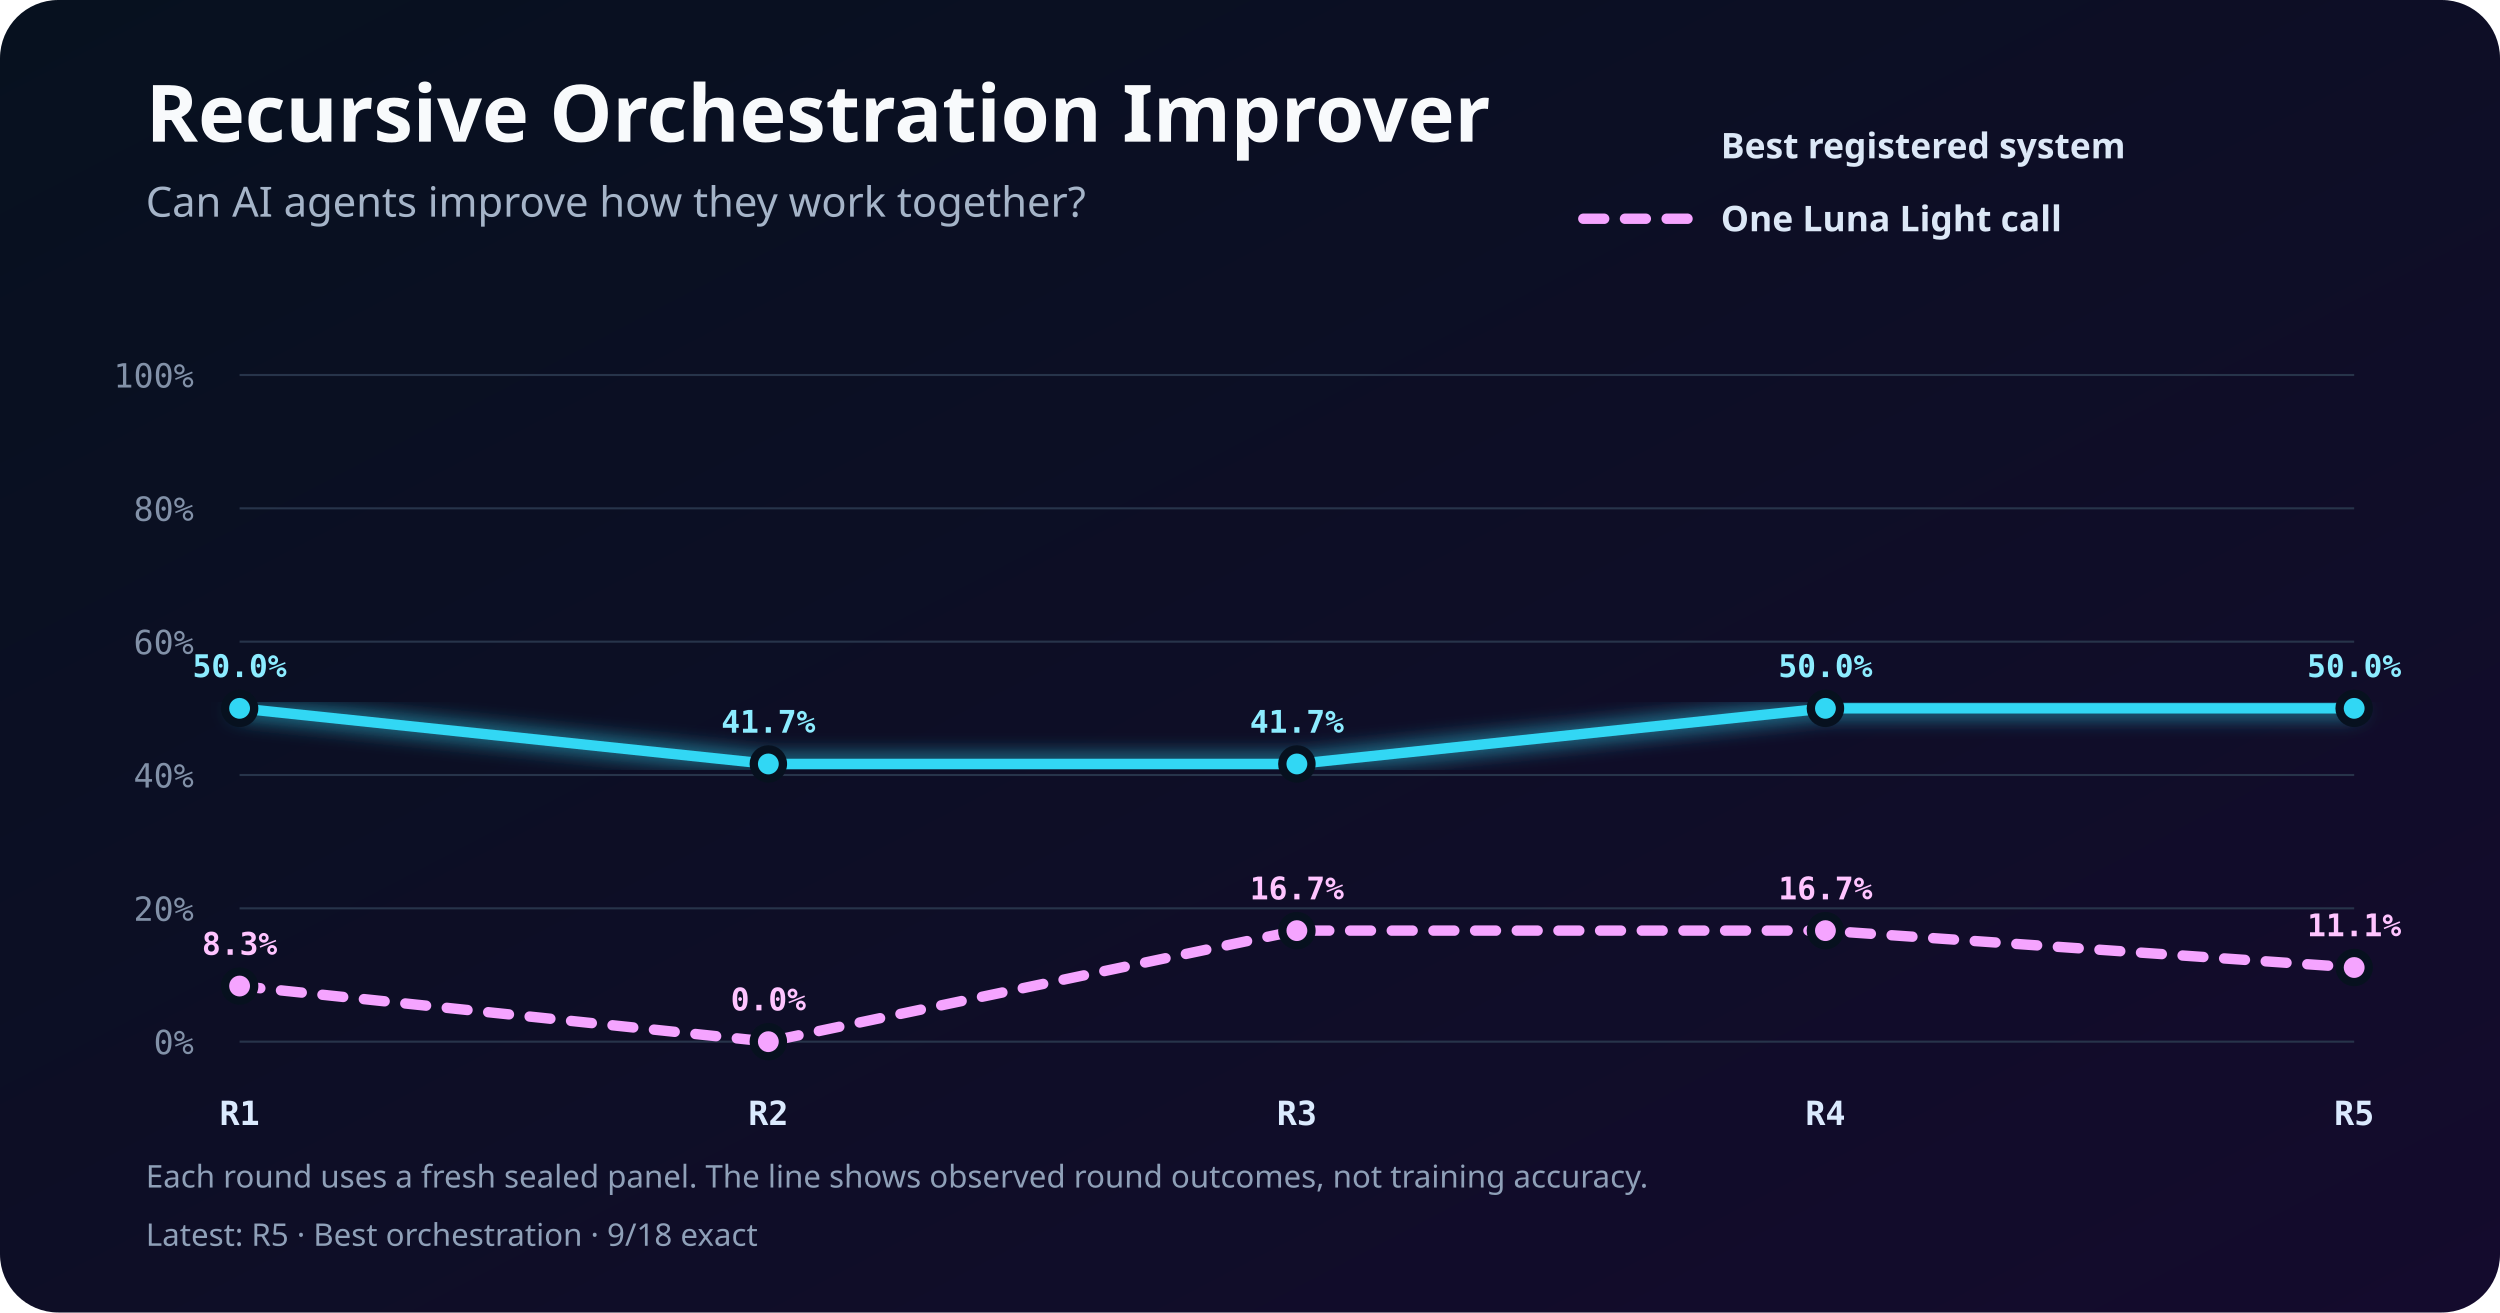
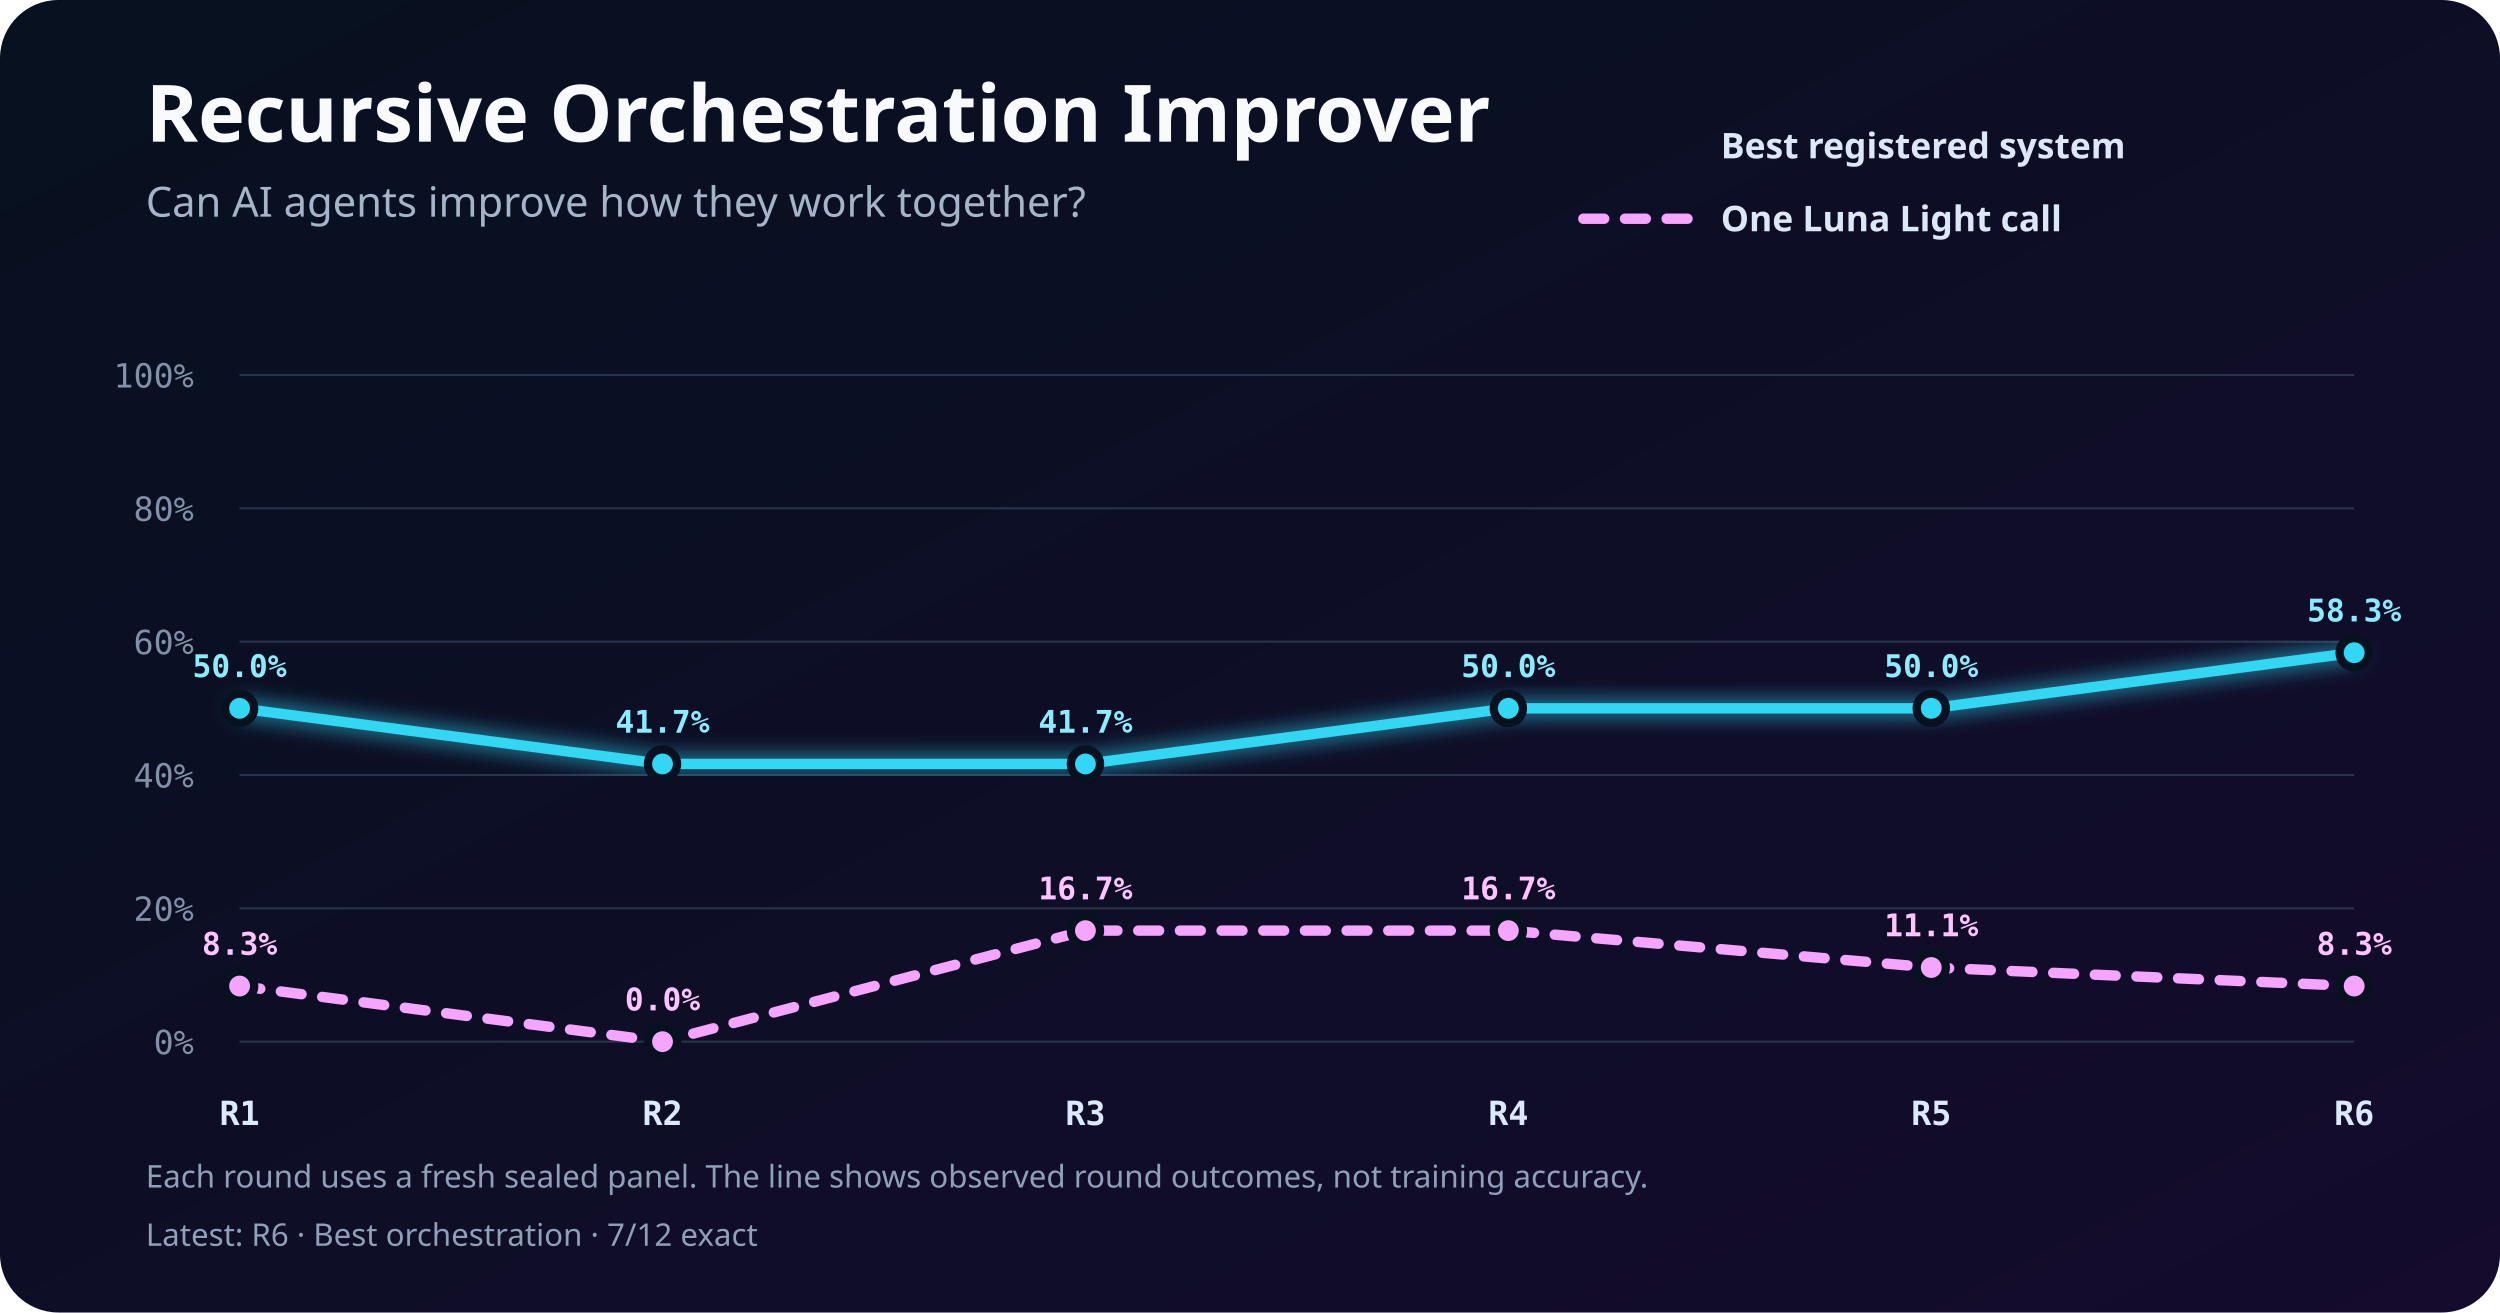
<svg xmlns="http://www.w3.org/2000/svg" width="1200" height="630" viewBox="0 0 1200 630" role="img" aria-labelledby="title desc">
  <defs>
    <linearGradient id="bg" x1="0" y1="0" x2="1" y2="1">
      <stop stop-color="#07111f" />
      <stop offset="1" stop-color="#140b2d" />
    </linearGradient>
    <filter id="glow">
      <feGaussianBlur stdDeviation="5" result="b" />
      <feMerge>
        <feMergeNode in="b" />
        <feMergeNode in="SourceGraphic" />
      </feMerge>
    </filter>
  </defs>
  <style>
  .title{font:700 38px ui-sans-serif,system-ui;fill:#f8fafc} .subtitle{font:500 20px ui-sans-serif,system-ui;fill:#a5b4c8}
  .grid{stroke:#27344a;stroke-width:1} .axis{font:500 16px ui-monospace,SFMono-Regular,monospace;fill:#8291a8} .strong{fill:#dbeafe;font-weight:700}
  .line{fill:none;stroke-width:5;stroke-linejoin:round;stroke-linecap:round} .line.winner{stroke:#31d7f4;filter:url(#glow)} .line.direct{stroke:#f5a4ff;stroke-dasharray:10 10}
  .dot{stroke:#07111f;stroke-width:4} .dot.winner{fill:#31d7f4} .dot.direct{fill:#f5a4ff}
  .value{font:700 15px ui-monospace,SFMono-Regular,monospace} .value.winner{fill:#8cecff} .value.direct{fill:#ffc4ff}
  .legend{font:600 17px ui-sans-serif,system-ui;fill:#dce8f7} .note{font:500 15px ui-sans-serif,system-ui;fill:#8fa0b8}
</style>
  <rect width="1200" height="630" rx="28" fill="url(#bg)" />
  <text x="70" y="68" class="title">Recursive Orchestration Improver</text>
  <text x="70" y="104" class="subtitle">Can AI agents improve how they work together?</text>
  <line x1="760" y1="70" x2="810" y2="70" class="line winner" />
  <text x="826" y="76" class="legend">Best registered system</text>
  <line x1="760" y1="105" x2="810" y2="105" class="line direct" />
  <text x="826" y="111" class="legend">One Luna Light call</text>
  <line x1="115" y1="500.0" x2="1130" y2="500.0" class="grid" />
  <text x="93" y="506.0" text-anchor="end" class="axis">0%</text>
  <line x1="115" y1="436.0" x2="1130" y2="436.0" class="grid" />
  <text x="93" y="442.0" text-anchor="end" class="axis">20%</text>
  <line x1="115" y1="372.0" x2="1130" y2="372.0" class="grid" />
  <text x="93" y="378.0" text-anchor="end" class="axis">40%</text>
  <line x1="115" y1="308.0" x2="1130" y2="308.0" class="grid" />
  <text x="93" y="314.0" text-anchor="end" class="axis">60%</text>
  <line x1="115" y1="244.0" x2="1130" y2="244.0" class="grid" />
  <text x="93" y="250.0" text-anchor="end" class="axis">80%</text>
  <line x1="115" y1="180.0" x2="1130" y2="180.0" class="grid" />
  <text x="93" y="186.0" text-anchor="end" class="axis">100%</text>
-   <polyline points="115.0,340.0 368.8,366.7 622.5,366.7 876.2,340.0 1130.0,340.0" class="line winner" />
-   <polyline points="115.0,473.3 368.8,500.0 622.5,446.7 876.2,446.7 1130.0,464.4" class="line direct" />
+   <polyline points="115.0,340.0 318.0,366.7 521.0,366.7 724.0,340.0 927.0,340.0 1130.0,313.3" class="line winner" />
+   <polyline points="115.0,473.3 318.0,500.0 521.0,446.7 724.0,446.7 927.0,464.4 1130.0,473.3" class="line direct" />
  <circle cx="115.0" cy="340.0" r="7" class="dot winner" />
  <text x="115.0" y="325.0" text-anchor="middle" class="value winner">50.0%</text>
  <circle cx="115.0" cy="473.3" r="7" class="dot direct" />
  <text x="115.0" y="458.3" text-anchor="middle" class="value direct">8.3%</text>
-   <circle cx="368.8" cy="366.7" r="7" class="dot winner" />
-   <text x="368.8" y="351.7" text-anchor="middle" class="value winner">41.7%</text>
-   <circle cx="368.8" cy="500.0" r="7" class="dot direct" />
-   <text x="368.8" y="485.0" text-anchor="middle" class="value direct">0.0%</text>
-   <circle cx="622.5" cy="366.7" r="7" class="dot winner" />
-   <text x="622.5" y="351.7" text-anchor="middle" class="value winner">41.7%</text>
-   <circle cx="622.5" cy="446.7" r="7" class="dot direct" />
-   <text x="622.5" y="431.7" text-anchor="middle" class="value direct">16.7%</text>
-   <circle cx="876.2" cy="340.0" r="7" class="dot winner" />
-   <text x="876.2" y="325.0" text-anchor="middle" class="value winner">50.0%</text>
-   <circle cx="876.2" cy="446.7" r="7" class="dot direct" />
-   <text x="876.2" y="431.7" text-anchor="middle" class="value direct">16.7%</text>
-   <circle cx="1130.0" cy="340.0" r="7" class="dot winner" />
-   <text x="1130.0" y="325.0" text-anchor="middle" class="value winner">50.0%</text>
-   <circle cx="1130.0" cy="464.4" r="7" class="dot direct" />
-   <text x="1130.0" y="449.4" text-anchor="middle" class="value direct">11.1%</text>
+   <circle cx="318.0" cy="366.7" r="7" class="dot winner" />
+   <text x="318.0" y="351.7" text-anchor="middle" class="value winner">41.7%</text>
+   <circle cx="318.0" cy="500.0" r="7" class="dot direct" />
+   <text x="318.0" y="485.0" text-anchor="middle" class="value direct">0.0%</text>
+   <circle cx="521.0" cy="366.7" r="7" class="dot winner" />
+   <text x="521.0" y="351.7" text-anchor="middle" class="value winner">41.7%</text>
+   <circle cx="521.0" cy="446.7" r="7" class="dot direct" />
+   <text x="521.0" y="431.7" text-anchor="middle" class="value direct">16.7%</text>
+   <circle cx="724.0" cy="340.0" r="7" class="dot winner" />
+   <text x="724.0" y="325.0" text-anchor="middle" class="value winner">50.0%</text>
+   <circle cx="724.0" cy="446.7" r="7" class="dot direct" />
+   <text x="724.0" y="431.7" text-anchor="middle" class="value direct">16.7%</text>
+   <circle cx="927.0" cy="340.0" r="7" class="dot winner" />
+   <text x="927.0" y="325.0" text-anchor="middle" class="value winner">50.0%</text>
+   <circle cx="927.0" cy="464.4" r="7" class="dot direct" />
+   <text x="927.0" y="449.4" text-anchor="middle" class="value direct">11.1%</text>
+   <circle cx="1130.0" cy="313.3" r="7" class="dot winner" />
+   <text x="1130.0" y="298.3" text-anchor="middle" class="value winner">58.3%</text>
+   <circle cx="1130.0" cy="473.3" r="7" class="dot direct" />
+   <text x="1130.0" y="458.3" text-anchor="middle" class="value direct">8.3%</text>
  <text x="115.0" y="540" text-anchor="middle" class="axis strong">R1</text>
-   <text x="368.8" y="540" text-anchor="middle" class="axis strong">R2</text>
-   <text x="622.5" y="540" text-anchor="middle" class="axis strong">R3</text>
-   <text x="876.2" y="540" text-anchor="middle" class="axis strong">R4</text>
-   <text x="1130.0" y="540" text-anchor="middle" class="axis strong">R5</text>
+   <text x="318.0" y="540" text-anchor="middle" class="axis strong">R2</text>
+   <text x="521.0" y="540" text-anchor="middle" class="axis strong">R3</text>
+   <text x="724.0" y="540" text-anchor="middle" class="axis strong">R4</text>
+   <text x="927.0" y="540" text-anchor="middle" class="axis strong">R5</text>
+   <text x="1130.0" y="540" text-anchor="middle" class="axis strong">R6</text>
  <text x="70" y="570" class="note">Each round uses a fresh sealed panel. The line shows observed round outcomes, not training accuracy.</text>
-   <text x="70" y="598" class="note">Latest: R5 · Best orchestration · 9/18 exact</text>
+   <text x="70" y="598" class="note">Latest: R6 · Best orchestration · 7/12 exact</text>
</svg>
